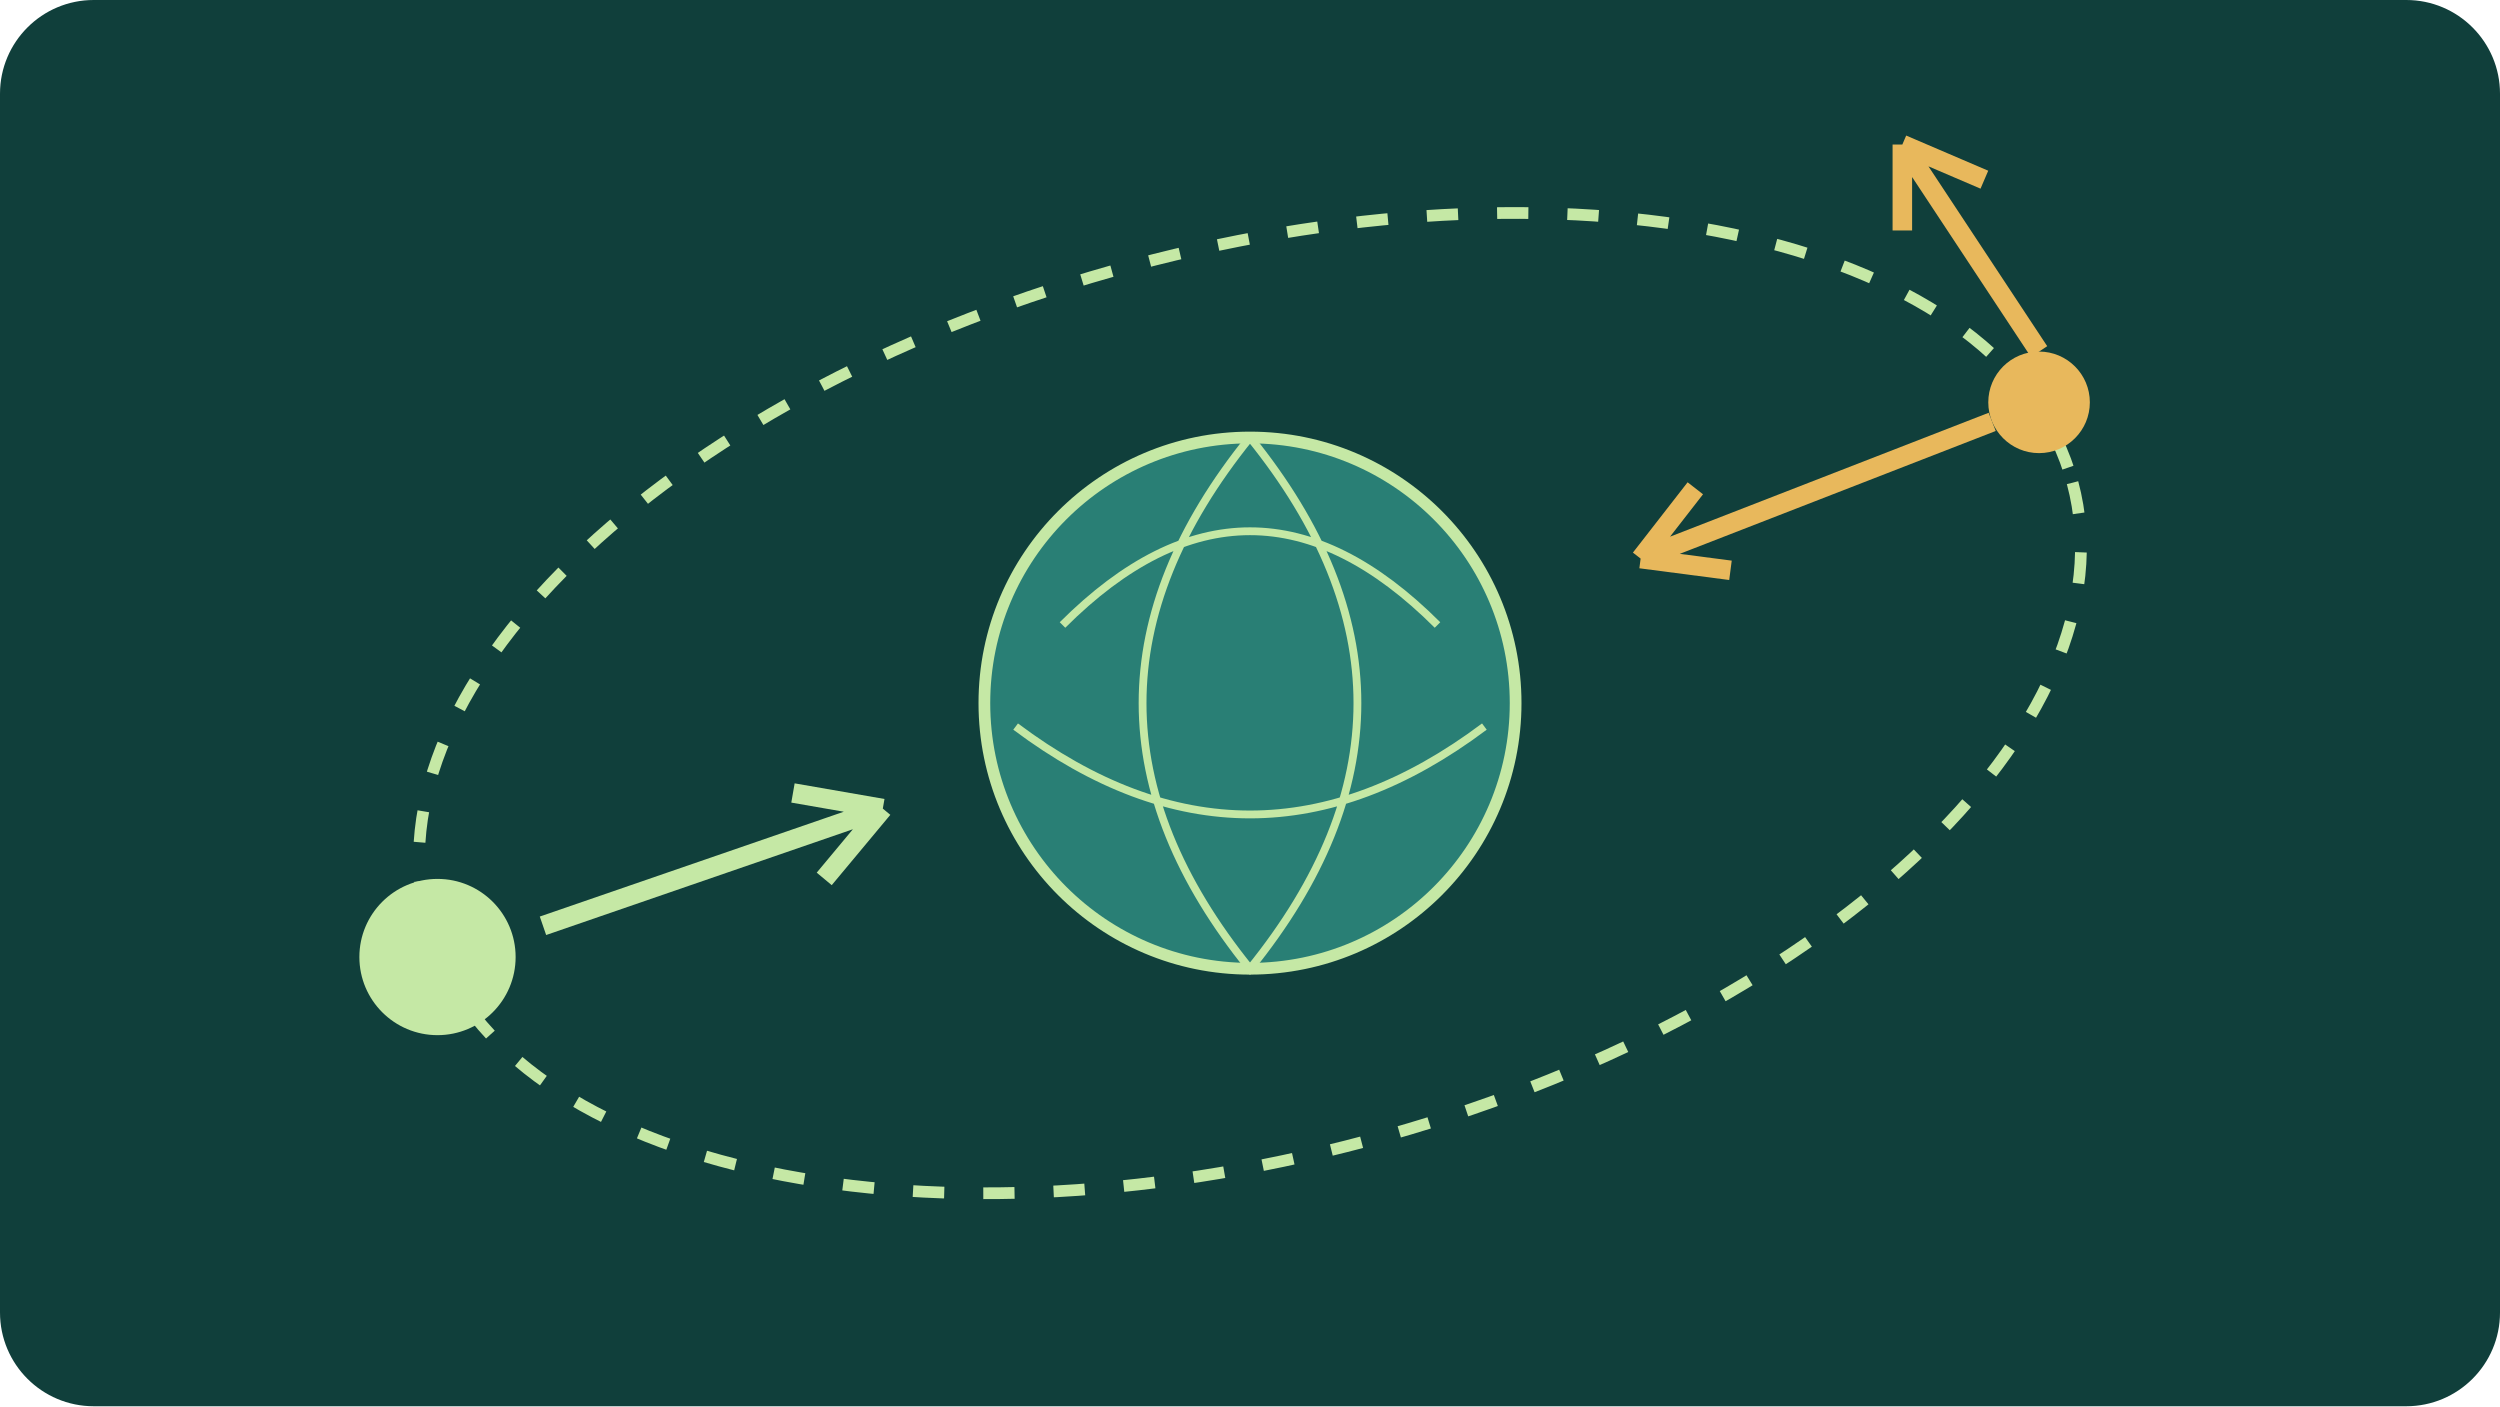
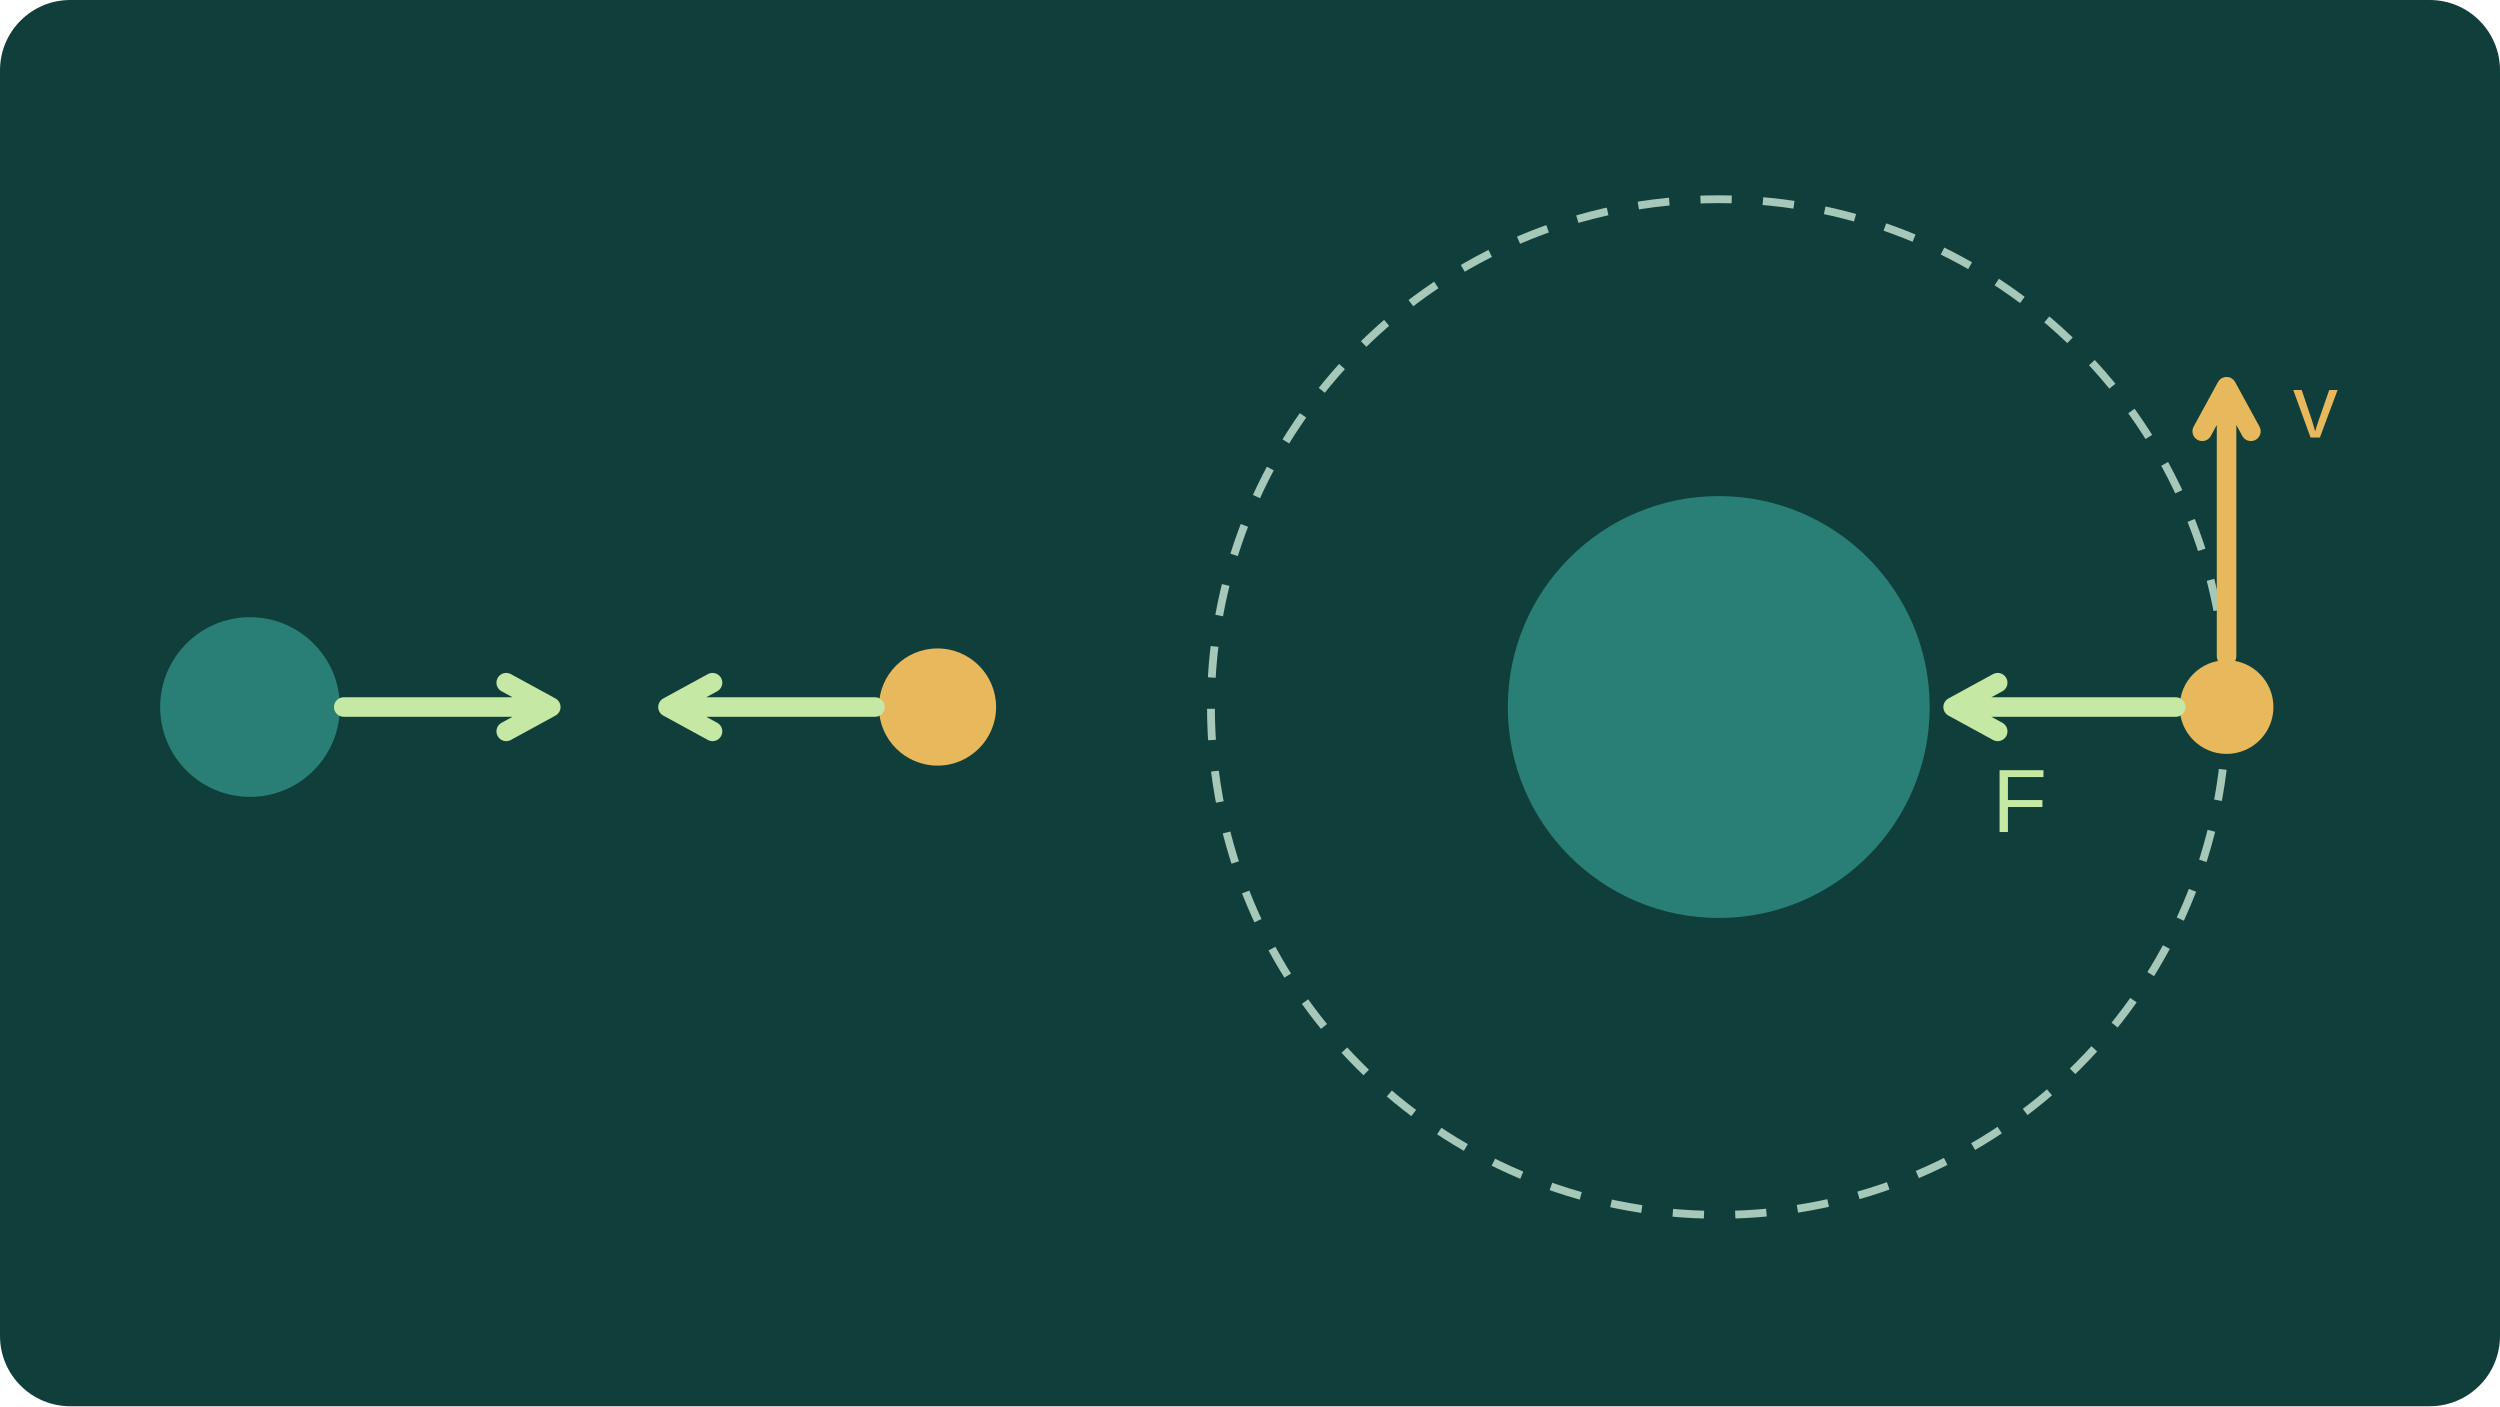
<svg xmlns="http://www.w3.org/2000/svg" viewBox="0 0 640 360">
-   <rect width="640" height="360" rx="24" fill="#103f3b" />
-   <ellipse cx="320" cy="180" rx="218" ry="116" fill="none" stroke="#c5e8a5" stroke-width="3" stroke-dasharray="8 10" transform="rotate(-15 320 180)" />
-   <circle cx="320" cy="180" r="68" fill="#297f75" stroke="#c5e8a5" stroke-width="3" />
-   <path d="M272 160q48-48 96 0M260 186q60 45 120 0M320 112q-55 68 0 136q55-68 0-136" fill="none" stroke="#c5e8a5" stroke-width="2" />
-   <circle cx="522" cy="103" r="13" fill="#e8b85c" />
-   <path d="M510 108l-90 35m0 0 14-18m-14 18 23 3M522 90l-35-53m0 0 0 22m0-22 21 9" fill="none" stroke="#e8b85c" stroke-width="5" stroke-linejoin="round" />
-   <circle cx="112" cy="245" r="20" fill="#c5e8a5" />
-   <path d="M139 237l87-30m0 0-15 18m15-18-23-4" fill="none" stroke="#c5e8a5" stroke-width="5" />
+   <rect width="640" height="360" rx="18" fill="#103f3b" />
+   <circle cx="440" cy="181" r="130" fill="none" stroke="#a6c8b9" stroke-width="2" stroke-dasharray="8 8" />
+   <circle cx="440" cy="181" r="54" fill="#297f75" />
+   <circle cx="570" cy="181" r="12" fill="#e8b85c" />
+   <circle cx="64" cy="181" r="23" fill="#297f75" />
+   <circle cx="240" cy="181" r="15" fill="#e8b85c" />
+   <path d="M88 181L141 181M129.59 187.23L141 181 129.59 174.77" fill="none" stroke="#c5e8a5" stroke-width="5" stroke-linecap="round" stroke-linejoin="round" />
+   <path d="M224 181L171 181M182.41 174.77L171 181 182.41 187.23" fill="none" stroke="#c5e8a5" stroke-width="5" stroke-linecap="round" stroke-linejoin="round" />
+   <path d="M557 181L500 181M511.41 174.77L500 181 511.41 187.23" fill="none" stroke="#c5e8a5" stroke-width="5" stroke-linecap="round" stroke-linejoin="round" />
+   <path d="M570 168L570 99M576.23 110.41L570 99 563.77 110.41" fill="none" stroke="#e8b85c" stroke-width="5" stroke-linecap="round" stroke-linejoin="round" />
+   <text x="510" y="213" fill="#c5e8a5" font-family="Arial,sans-serif" font-size="23">F</text>
+   <text x="587" y="112" fill="#e8b85c" font-family="Arial,sans-serif" font-size="23">v</text>
</svg>
